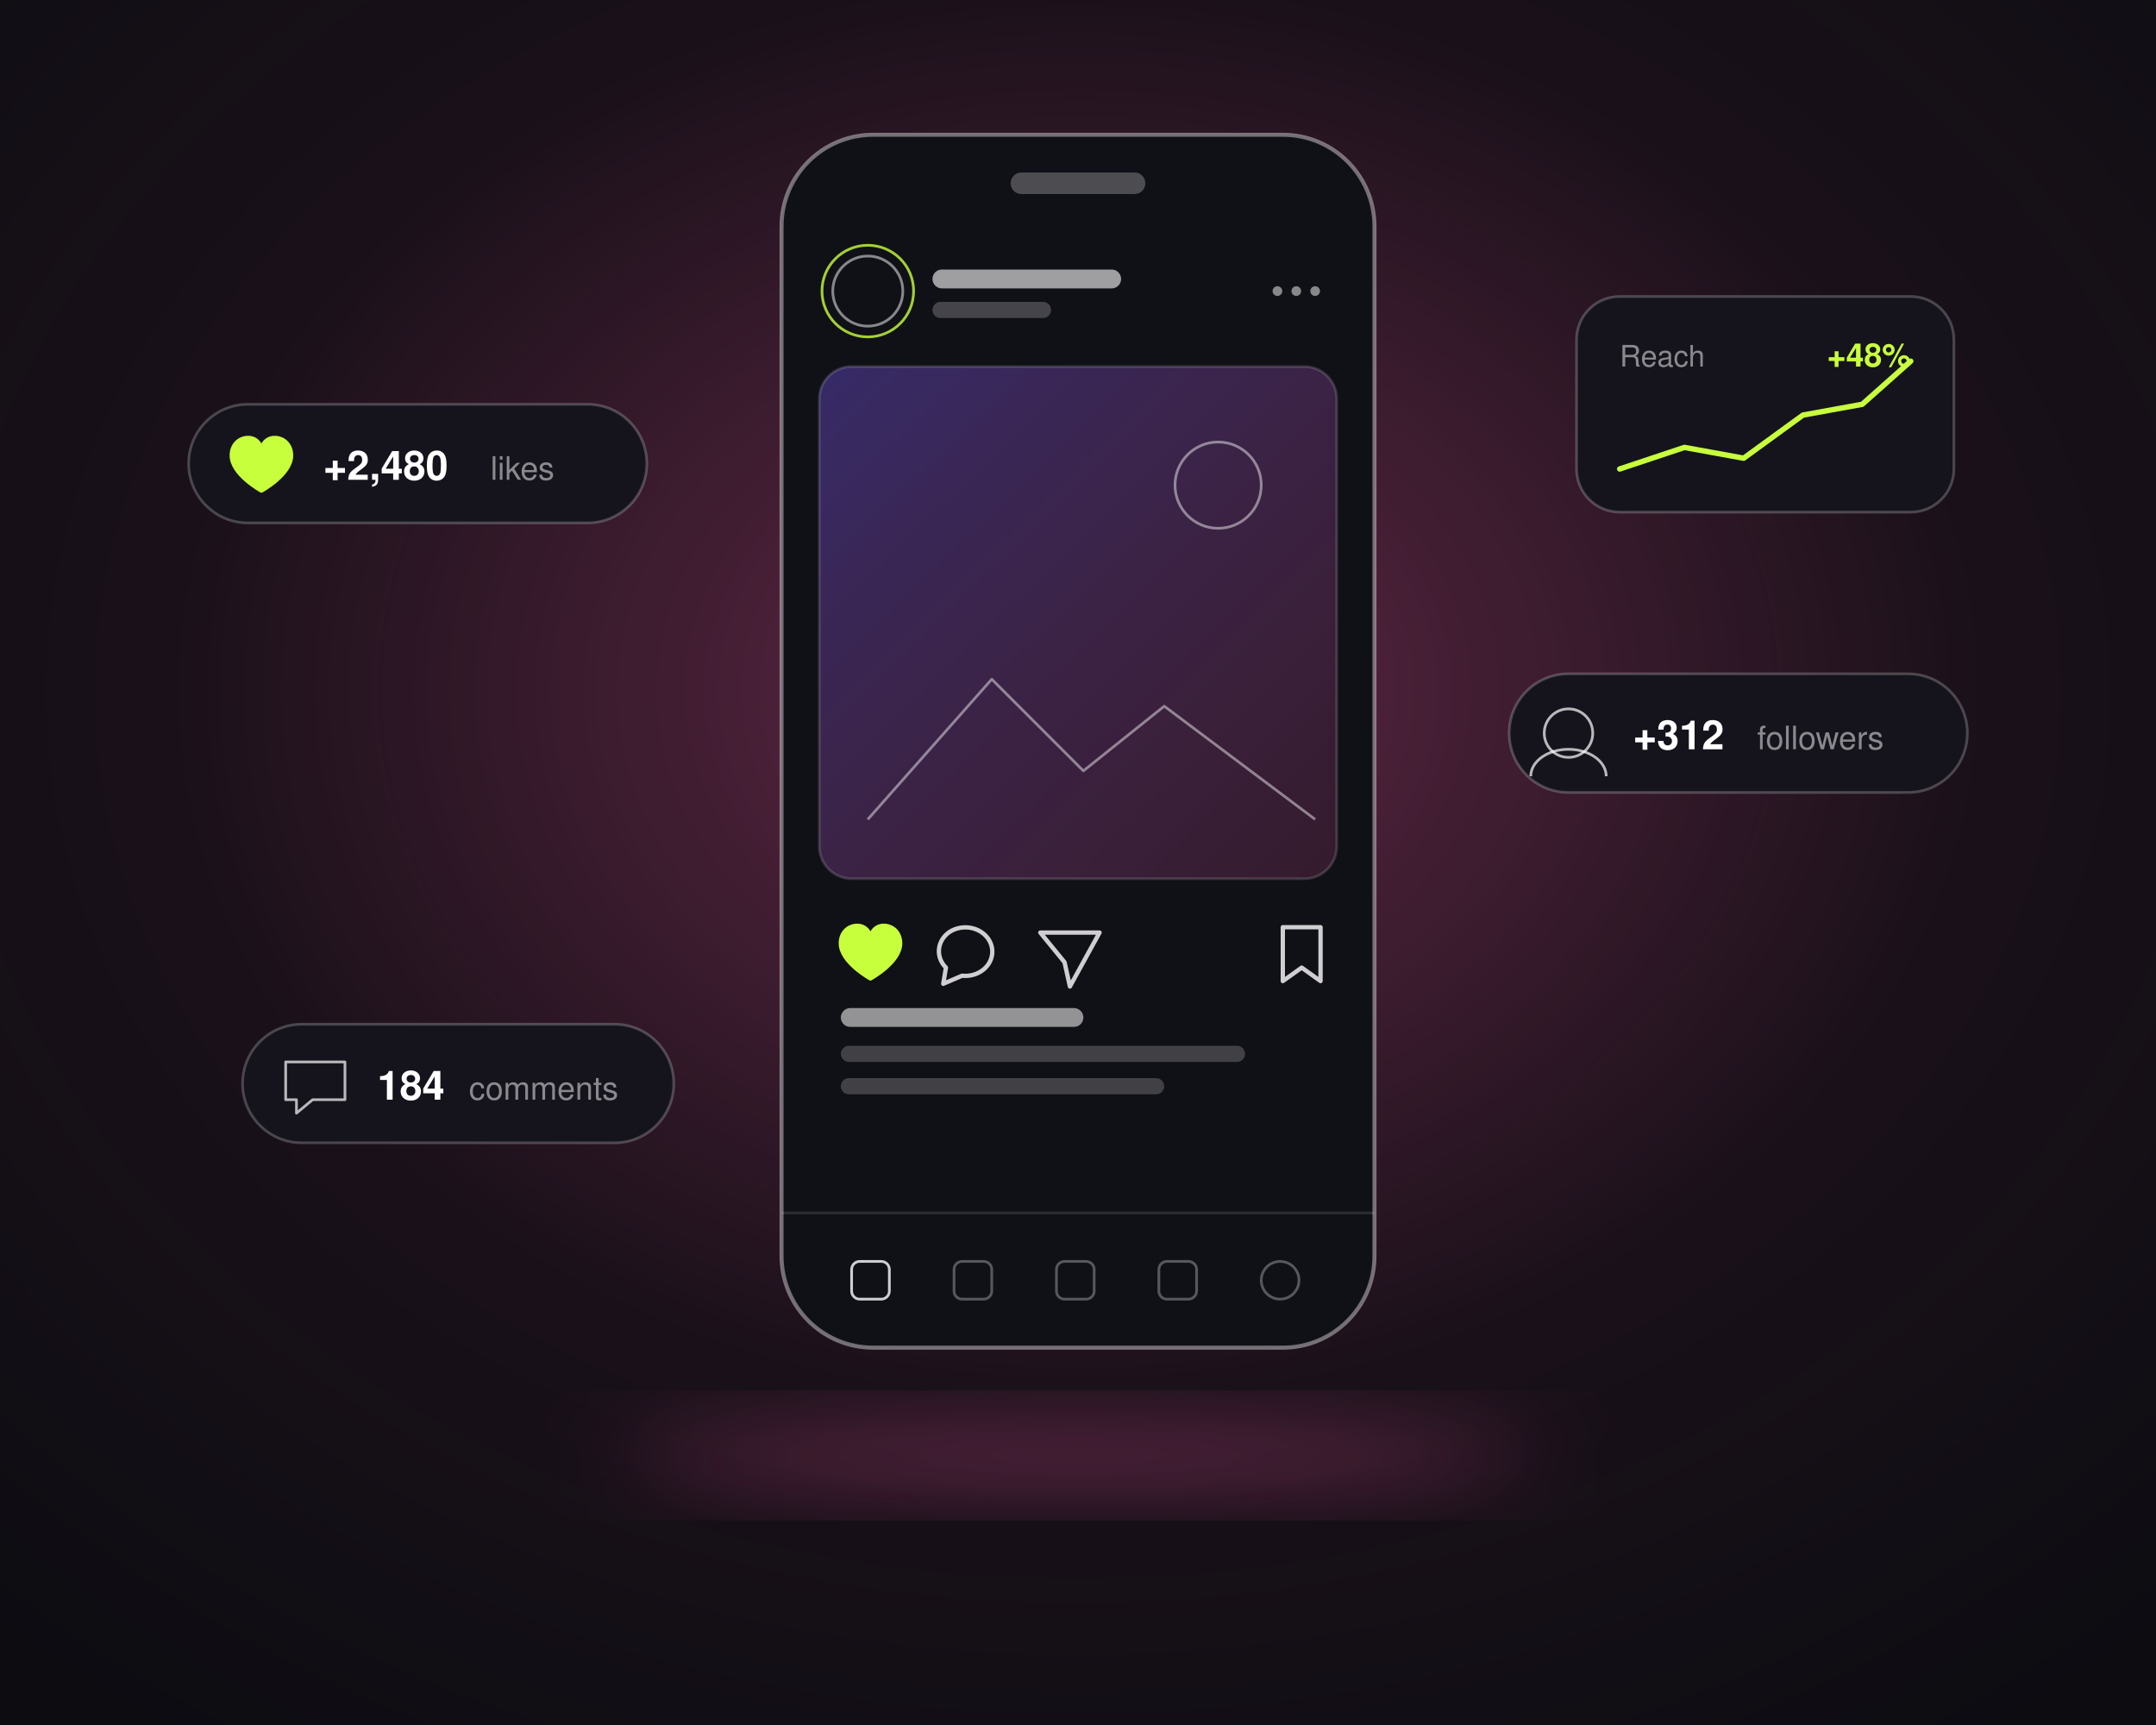
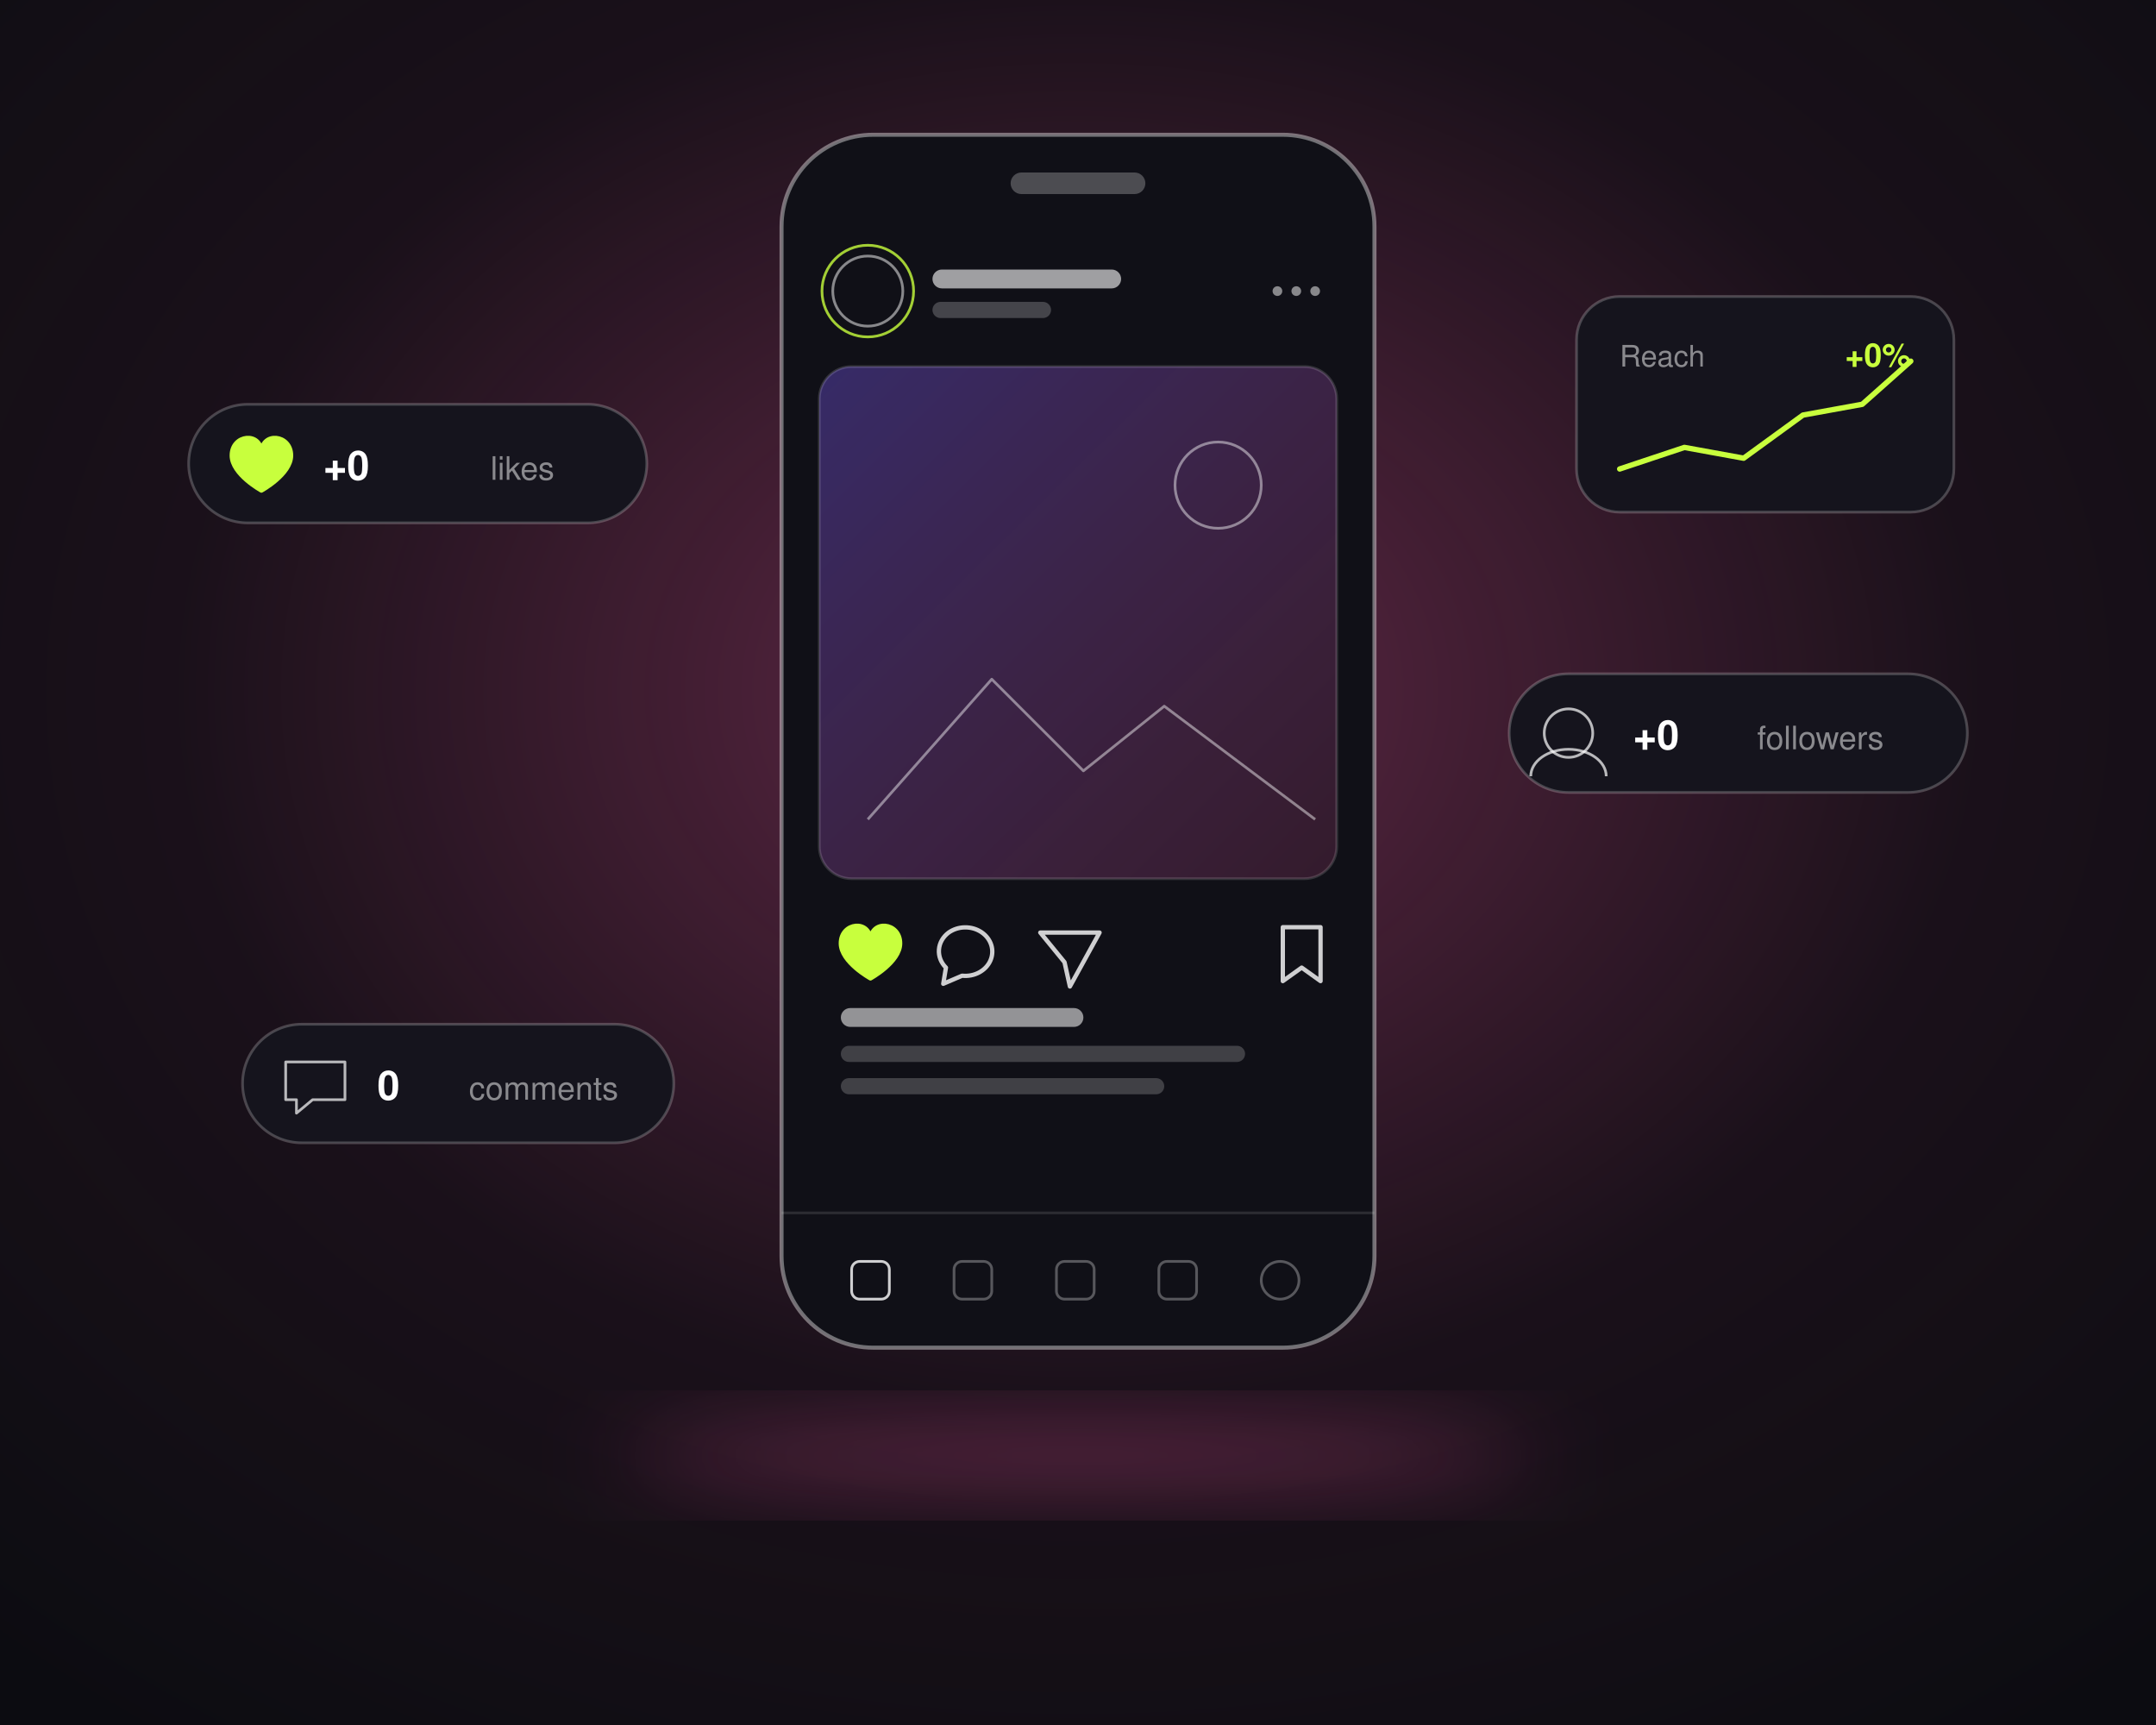
<svg xmlns="http://www.w3.org/2000/svg" viewBox="0 0 800 640">
  <defs>
    <radialGradient id="glow" cx="0.5" cy="0.4" r=".75">
      <stop offset="0" stop-color="#ff5ca8" stop-opacity=".35" />
      <stop offset=".55" stop-color="#ff5ca8" stop-opacity=".06" />
      <stop offset="1" stop-color="#ff5ca8" stop-opacity="0" />
    </radialGradient>
    <linearGradient id="img" x1="0" y1="0" x2="1" y2="1">
      <stop offset="0" stop-color="#7b5cff" stop-opacity=".35" />
      <stop offset="1" stop-color="#ff5ca8" stop-opacity=".15" />
    </linearGradient>
    <filter id="blur" x="-50%" y="-50%" width="200%" height="200%">
      <feGaussianBlur stdDeviation="18" />
    </filter>
  </defs>
  <rect width="800" height="640" fill="#0c0c11" />
  <rect width="800" height="640" fill="url(#glow)" />
  <ellipse cx="400" cy="540" rx="170" ry="12" fill="#ff5ca8" opacity=".35" filter="url(#blur)" />
  <rect x="290" y="50" width="220" height="450" rx="34" fill="#101017" stroke="#fff" stroke-opacity=".4" stroke-width="1.5" />
  <rect x="375" y="64" width="50" height="8" rx="4" fill="#fff" fill-opacity=".25" />
  <circle cx="322" cy="108" r="13" stroke="#fff" fill="none" stroke-opacity=".5" />
  <circle cx="322" cy="108" r="17" fill="none" stroke="#c8ff3d" stroke-opacity=".8" stroke-dasharray="107" stroke-dashoffset="0">
    <animate attributeName="stroke-dashoffset" dur="4s" repeatCount="indefinite" values="107;0;0" keyTimes="0;.5;1" />
  </circle>
  <rect x="346" y="100" width="70" height="7" rx="3.5" fill="#fff" fill-opacity="0.6" />
  <rect x="346" y="112" width="44" height="6" rx="3.0" fill="#fff" fill-opacity="0.22" />
  <circle cx="474" cy="108" r="1.8" fill="#fff" fill-opacity=".5" />
  <circle cx="481" cy="108" r="1.8" fill="#fff" fill-opacity=".5" />
  <circle cx="488" cy="108" r="1.8" fill="#fff" fill-opacity=".5" />
  <rect x="304" y="136" width="192" height="190" rx="12" fill="url(#img)" stroke="#fff" stroke-opacity=".15" />
  <path d="M322 304 l46 -52 34 34 30 -24 56 42" stroke="#fff" fill="none" stroke-opacity=".45" stroke-linejoin="round" />
  <circle cx="452" cy="180" r="16" stroke="#fff" fill="none" stroke-opacity=".45" />
  <g transform="translate(323 353)">
    <g>
      <animateTransform attributeName="transform" type="scale" dur="3s" repeatCount="indefinite" keyTimes="0;.08;.16;.24;1" values="1;1.35;.9;1;1" />
      <path transform="translate(-11 -9)" d="M0 6C0-2 11-3 11 5 11-3 22-2 22 6 22 13 11 19 11 19S0 13 0 6z" fill="#c8ff3d" stroke="#c8ff3d" stroke-width="1.6" stroke-linejoin="round" />
    </g>
  </g>
  <g opacity="0">
    <animate attributeName="opacity" dur="3s" begin="0s" repeatCount="indefinite" keyTimes="0;.1;.7;1" values="0;.9;0;0" />
    <animateTransform attributeName="transform" type="translate" dur="3s" begin="0s" repeatCount="indefinite" keyTimes="0;.7;1" values="317 343;307 263;307 263" />
    <path transform="scale(.55)" d="M0 6C0-2 11-3 11 5 11-3 22-2 22 6 22 13 11 19 11 19S0 13 0 6z" fill="#c8ff3d" />
  </g>
  <g opacity="0">
    <animate attributeName="opacity" dur="3s" begin="0.5s" repeatCount="indefinite" keyTimes="0;.1;.7;1" values="0;.9;0;0" />
    <animateTransform attributeName="transform" type="translate" dur="3s" begin="0.5s" repeatCount="indefinite" keyTimes="0;.7;1" values="317 343;325 263;325 263" />
    <path transform="scale(.55)" d="M0 6C0-2 11-3 11 5 11-3 22-2 22 6 22 13 11 19 11 19S0 13 0 6z" fill="#c8ff3d" />
  </g>
  <g opacity="0">
    <animate attributeName="opacity" dur="3s" begin="1.1s" repeatCount="indefinite" keyTimes="0;.1;.7;1" values="0;.9;0;0" />
    <animateTransform attributeName="transform" type="translate" dur="3s" begin="1.1s" repeatCount="indefinite" keyTimes="0;.7;1" values="317 343;315 263;315 263" />
    <path transform="scale(.55)" d="M0 6C0-2 11-3 11 5 11-3 22-2 22 6 22 13 11 19 11 19S0 13 0 6z" fill="#c8ff3d" />
  </g>
  <path d="M352 346a10 9 0 1 1 5 16l-7 3 1-6a10 9 0 0 1 1-13z" stroke="#fff" fill="none" stroke-opacity=".8" stroke-width="1.6" stroke-linejoin="round" />
  <path d="M386 346l22 0-11 20-2-9z" stroke="#fff" fill="none" stroke-opacity=".8" stroke-width="1.6" stroke-linejoin="round" />
  <path d="M476 344h14v20l-7-5-7 5z" stroke="#fff" fill="none" stroke-opacity=".8" stroke-width="1.6" stroke-linejoin="round" />
  <rect x="312" y="374" width="90" height="7" rx="3.5" fill="#fff" fill-opacity="0.55" />
  <rect x="312" y="388" width="150" height="6" rx="3.0" fill="#fff" fill-opacity="0.2" />
  <rect x="312" y="400" width="120" height="6" rx="3.0" fill="#fff" fill-opacity="0.2" />
  <line x1="290" y1="450" x2="510" y2="450" stroke="#fff" fill="none" stroke-opacity=".12" />
  <rect x="316" y="468" width="14" height="14" rx="3" stroke="#fff" fill="none" stroke-opacity="0.8" />
  <rect x="354" y="468" width="14" height="14" rx="3" stroke="#fff" fill="none" stroke-opacity="0.3" />
  <rect x="392" y="468" width="14" height="14" rx="3" stroke="#fff" fill="none" stroke-opacity="0.3" />
  <rect x="430" y="468" width="14" height="14" rx="3" stroke="#fff" fill="none" stroke-opacity="0.3" />
  <rect x="468" y="468" width="14" height="14" rx="7" stroke="#fff" fill="none" stroke-opacity="0.3" />
  <g transform="translate(70 150)">
    <animateTransform attributeName="transform" type="translate" additive="sum" dur="5s" begin="0s" repeatCount="indefinite" values="0 0;0 -8;0 0" calcMode="spline" keyTimes="0;.5;1" keySplines=".45 0 .55 1;.45 0 .55 1" />
    <rect width="170" height="44" rx="22" fill="#15141d" stroke="#fff" stroke-opacity=".22" />
    <path transform="translate(16 13) scale(1)" d="M0 6C0-2 11-3 11 5 11-3 22-2 22 6 22 13 11 19 11 19S0 13 0 6z" fill="#c8ff3d" stroke="#c8ff3d" stroke-opacity="1" stroke-width="1.60" stroke-linejoin="round" />
-     <text x="50" y="28" font-family="Helvetica, Arial, sans-serif" font-size="15" font-weight="700" fill="#fff">+2,480</text>
+     <text x="50" y="28" font-family="Helvetica, Arial, sans-serif" font-size="15" font-weight="700" fill="#fff" opacity="1">+0<animate attributeName="opacity" dur="7s" begin="0s" repeatCount="indefinite" calcMode="discrete" keyTimes="0;0.011" values="1;0" />
+     </text>
+     <text x="50" y="28" font-family="Helvetica, Arial, sans-serif" font-size="15" font-weight="700" fill="#fff" opacity="0">+275<animate attributeName="opacity" dur="7s" begin="0s" repeatCount="indefinite" calcMode="discrete" keyTimes="0;0.011;0.023" values="0;1;0" />
+     </text>
+     <text x="50" y="28" font-family="Helvetica, Arial, sans-serif" font-size="15" font-weight="700" fill="#fff" opacity="0">+529<animate attributeName="opacity" dur="7s" begin="0s" repeatCount="indefinite" calcMode="discrete" keyTimes="0;0.023;0.035" values="0;1;0" />
+     </text>
+     <text x="50" y="28" font-family="Helvetica, Arial, sans-serif" font-size="15" font-weight="700" fill="#fff" opacity="0">+763<animate attributeName="opacity" dur="7s" begin="0s" repeatCount="indefinite" calcMode="discrete" keyTimes="0;0.035;0.046" values="0;1;0" />
+     </text>
+     <text x="50" y="28" font-family="Helvetica, Arial, sans-serif" font-size="15" font-weight="700" fill="#fff" opacity="0">+978<animate attributeName="opacity" dur="7s" begin="0s" repeatCount="indefinite" calcMode="discrete" keyTimes="0;0.046;0.058" values="0;1;0" />
+     </text>
+     <text x="50" y="28" font-family="Helvetica, Arial, sans-serif" font-size="15" font-weight="700" fill="#fff" opacity="0">+1,173<animate attributeName="opacity" dur="7s" begin="0s" repeatCount="indefinite" calcMode="discrete" keyTimes="0;0.058;0.069" values="0;1;0" />
+     </text>
+     <text x="50" y="28" font-family="Helvetica, Arial, sans-serif" font-size="15" font-weight="700" fill="#fff" opacity="0">+1,351<animate attributeName="opacity" dur="7s" begin="0s" repeatCount="indefinite" calcMode="discrete" keyTimes="0;0.069;0.081" values="0;1;0" />
+     </text>
+     <text x="50" y="28" font-family="Helvetica, Arial, sans-serif" font-size="15" font-weight="700" fill="#fff" opacity="0">+1,512<animate attributeName="opacity" dur="7s" begin="0s" repeatCount="indefinite" calcMode="discrete" keyTimes="0;0.081;0.092" values="0;1;0" />
+     </text>
+     <text x="50" y="28" font-family="Helvetica, Arial, sans-serif" font-size="15" font-weight="700" fill="#fff" opacity="0">+1,657<animate attributeName="opacity" dur="7s" begin="0s" repeatCount="indefinite" calcMode="discrete" keyTimes="0;0.092;0.104" values="0;1;0" />
+     </text>
+     <text x="50" y="28" font-family="Helvetica, Arial, sans-serif" font-size="15" font-weight="700" fill="#fff" opacity="0">+1,787<animate attributeName="opacity" dur="7s" begin="0s" repeatCount="indefinite" calcMode="discrete" keyTimes="0;0.104;0.115" values="0;1;0" />
+     </text>
+     <text x="50" y="28" font-family="Helvetica, Arial, sans-serif" font-size="15" font-weight="700" fill="#fff" opacity="0">+1,902<animate attributeName="opacity" dur="7s" begin="0s" repeatCount="indefinite" calcMode="discrete" keyTimes="0;0.115;0.127" values="0;1;0" />
+     </text>
+     <text x="50" y="28" font-family="Helvetica, Arial, sans-serif" font-size="15" font-weight="700" fill="#fff" opacity="0">+2,004<animate attributeName="opacity" dur="7s" begin="0s" repeatCount="indefinite" calcMode="discrete" keyTimes="0;0.127;0.139" values="0;1;0" />
+     </text>
+     <text x="50" y="28" font-family="Helvetica, Arial, sans-serif" font-size="15" font-weight="700" fill="#fff" opacity="0">+2,093<animate attributeName="opacity" dur="7s" begin="0s" repeatCount="indefinite" calcMode="discrete" keyTimes="0;0.139;0.15" values="0;1;0" />
+     </text>
+     <text x="50" y="28" font-family="Helvetica, Arial, sans-serif" font-size="15" font-weight="700" fill="#fff" opacity="0">+2,170<animate attributeName="opacity" dur="7s" begin="0s" repeatCount="indefinite" calcMode="discrete" keyTimes="0;0.15;0.162" values="0;1;0" />
+     </text>
+     <text x="50" y="28" font-family="Helvetica, Arial, sans-serif" font-size="15" font-weight="700" fill="#fff" opacity="0">+2,236<animate attributeName="opacity" dur="7s" begin="0s" repeatCount="indefinite" calcMode="discrete" keyTimes="0;0.162;0.173" values="0;1;0" />
+     </text>
+     <text x="50" y="28" font-family="Helvetica, Arial, sans-serif" font-size="15" font-weight="700" fill="#fff" opacity="0">+2,292<animate attributeName="opacity" dur="7s" begin="0s" repeatCount="indefinite" calcMode="discrete" keyTimes="0;0.173;0.185" values="0;1;0" />
+     </text>
+     <text x="50" y="28" font-family="Helvetica, Arial, sans-serif" font-size="15" font-weight="700" fill="#fff" opacity="0">+2,339<animate attributeName="opacity" dur="7s" begin="0s" repeatCount="indefinite" calcMode="discrete" keyTimes="0;0.185;0.196" values="0;1;0" />
+     </text>
+     <text x="50" y="28" font-family="Helvetica, Arial, sans-serif" font-size="15" font-weight="700" fill="#fff" opacity="0">+2,377<animate attributeName="opacity" dur="7s" begin="0s" repeatCount="indefinite" calcMode="discrete" keyTimes="0;0.196;0.208" values="0;1;0" />
+     </text>
+     <text x="50" y="28" font-family="Helvetica, Arial, sans-serif" font-size="15" font-weight="700" fill="#fff" opacity="0">+2,408<animate attributeName="opacity" dur="7s" begin="0s" repeatCount="indefinite" calcMode="discrete" keyTimes="0;0.208;0.219" values="0;1;0" />
+     </text>
+     <text x="50" y="28" font-family="Helvetica, Arial, sans-serif" font-size="15" font-weight="700" fill="#fff" opacity="0">+2,432<animate attributeName="opacity" dur="7s" begin="0s" repeatCount="indefinite" calcMode="discrete" keyTimes="0;0.219;0.231" values="0;1;0" />
+     </text>
+     <text x="50" y="28" font-family="Helvetica, Arial, sans-serif" font-size="15" font-weight="700" fill="#fff" opacity="0">+2,450<animate attributeName="opacity" dur="7s" begin="0s" repeatCount="indefinite" calcMode="discrete" keyTimes="0;0.231;0.242" values="0;1;0" />
+     </text>
+     <text x="50" y="28" font-family="Helvetica, Arial, sans-serif" font-size="15" font-weight="700" fill="#fff" opacity="0">+2,462<animate attributeName="opacity" dur="7s" begin="0s" repeatCount="indefinite" calcMode="discrete" keyTimes="0;0.242;0.254" values="0;1;0" />
+     </text>
+     <text x="50" y="28" font-family="Helvetica, Arial, sans-serif" font-size="15" font-weight="700" fill="#fff" opacity="0">+2,471<animate attributeName="opacity" dur="7s" begin="0s" repeatCount="indefinite" calcMode="discrete" keyTimes="0;0.254;0.265" values="0;1;0" />
+     </text>
+     <text x="50" y="28" font-family="Helvetica, Arial, sans-serif" font-size="15" font-weight="700" fill="#fff" opacity="0">+2,476<animate attributeName="opacity" dur="7s" begin="0s" repeatCount="indefinite" calcMode="discrete" keyTimes="0;0.265;0.277" values="0;1;0" />
+     </text>
+     <text x="50" y="28" font-family="Helvetica, Arial, sans-serif" font-size="15" font-weight="700" fill="#fff" opacity="0">+2,479<animate attributeName="opacity" dur="7s" begin="0s" repeatCount="indefinite" calcMode="discrete" keyTimes="0;0.277;0.288" values="0;1;0" />
+     </text>
+     <text x="50" y="28" font-family="Helvetica, Arial, sans-serif" font-size="15" font-weight="700" fill="#fff" opacity="0">+2,480<animate attributeName="opacity" dur="7s" begin="0s" repeatCount="indefinite" calcMode="discrete" keyTimes="0;0.288;0.3" values="0;1;0" />
+     </text>
+     <text x="50" y="28" font-family="Helvetica, Arial, sans-serif" font-size="15" font-weight="700" fill="#fff" opacity="0">+2,480<animate attributeName="opacity" dur="7s" begin="0s" repeatCount="indefinite" calcMode="discrete" keyTimes="0;0.3" values="0;1" />
+     </text>
    <text x="112" y="28" font-family="Helvetica, Arial, sans-serif" font-size="12" fill="#fff" fill-opacity=".5">likes</text>
  </g>
  <g transform="translate(560 250)">
    <animateTransform attributeName="transform" type="translate" additive="sum" dur="6s" begin="1.2s" repeatCount="indefinite" values="0 0;0 -8;0 0" calcMode="spline" keyTimes="0;.5;1" keySplines=".45 0 .55 1;.45 0 .55 1" />
    <rect width="170" height="44" rx="22" fill="#15141d" stroke="#fff" stroke-opacity=".22" />
    <circle cx="22" cy="22" r="9" stroke="#fff" fill="none" stroke-opacity=".7" />
    <path d="M8 38a14 10 0 0 1 28 0" stroke="#fff" fill="none" stroke-opacity=".7" />
-     <text x="46" y="28" font-family="Helvetica, Arial, sans-serif" font-size="15" font-weight="700" fill="#fff">+312</text>
+     <text x="46" y="28" font-family="Helvetica, Arial, sans-serif" font-size="15" font-weight="700" fill="#fff" opacity="1">+0<animate attributeName="opacity" dur="7s" begin="0.4s" repeatCount="indefinite" calcMode="discrete" keyTimes="0;0.011" values="1;0" />
+     </text>
+     <text x="46" y="28" font-family="Helvetica, Arial, sans-serif" font-size="15" font-weight="700" fill="#fff" opacity="0">+35<animate attributeName="opacity" dur="7s" begin="0.4s" repeatCount="indefinite" calcMode="discrete" keyTimes="0;0.011;0.023" values="0;1;0" />
+     </text>
+     <text x="46" y="28" font-family="Helvetica, Arial, sans-serif" font-size="15" font-weight="700" fill="#fff" opacity="0">+67<animate attributeName="opacity" dur="7s" begin="0.4s" repeatCount="indefinite" calcMode="discrete" keyTimes="0;0.023;0.035" values="0;1;0" />
+     </text>
+     <text x="46" y="28" font-family="Helvetica, Arial, sans-serif" font-size="15" font-weight="700" fill="#fff" opacity="0">+96<animate attributeName="opacity" dur="7s" begin="0.4s" repeatCount="indefinite" calcMode="discrete" keyTimes="0;0.035;0.046" values="0;1;0" />
+     </text>
+     <text x="46" y="28" font-family="Helvetica, Arial, sans-serif" font-size="15" font-weight="700" fill="#fff" opacity="0">+123<animate attributeName="opacity" dur="7s" begin="0.4s" repeatCount="indefinite" calcMode="discrete" keyTimes="0;0.046;0.058" values="0;1;0" />
+     </text>
+     <text x="46" y="28" font-family="Helvetica, Arial, sans-serif" font-size="15" font-weight="700" fill="#fff" opacity="0">+148<animate attributeName="opacity" dur="7s" begin="0.4s" repeatCount="indefinite" calcMode="discrete" keyTimes="0;0.058;0.069" values="0;1;0" />
+     </text>
+     <text x="46" y="28" font-family="Helvetica, Arial, sans-serif" font-size="15" font-weight="700" fill="#fff" opacity="0">+170<animate attributeName="opacity" dur="7s" begin="0.4s" repeatCount="indefinite" calcMode="discrete" keyTimes="0;0.069;0.081" values="0;1;0" />
+     </text>
+     <text x="46" y="28" font-family="Helvetica, Arial, sans-serif" font-size="15" font-weight="700" fill="#fff" opacity="0">+190<animate attributeName="opacity" dur="7s" begin="0.4s" repeatCount="indefinite" calcMode="discrete" keyTimes="0;0.081;0.092" values="0;1;0" />
+     </text>
+     <text x="46" y="28" font-family="Helvetica, Arial, sans-serif" font-size="15" font-weight="700" fill="#fff" opacity="0">+208<animate attributeName="opacity" dur="7s" begin="0.4s" repeatCount="indefinite" calcMode="discrete" keyTimes="0;0.092;0.104" values="0;1;0" />
+     </text>
+     <text x="46" y="28" font-family="Helvetica, Arial, sans-serif" font-size="15" font-weight="700" fill="#fff" opacity="0">+225<animate attributeName="opacity" dur="7s" begin="0.4s" repeatCount="indefinite" calcMode="discrete" keyTimes="0;0.104;0.115" values="0;1;0" />
+     </text>
+     <text x="46" y="28" font-family="Helvetica, Arial, sans-serif" font-size="15" font-weight="700" fill="#fff" opacity="0">+239<animate attributeName="opacity" dur="7s" begin="0.4s" repeatCount="indefinite" calcMode="discrete" keyTimes="0;0.115;0.127" values="0;1;0" />
+     </text>
+     <text x="46" y="28" font-family="Helvetica, Arial, sans-serif" font-size="15" font-weight="700" fill="#fff" opacity="0">+252<animate attributeName="opacity" dur="7s" begin="0.4s" repeatCount="indefinite" calcMode="discrete" keyTimes="0;0.127;0.139" values="0;1;0" />
+     </text>
+     <text x="46" y="28" font-family="Helvetica, Arial, sans-serif" font-size="15" font-weight="700" fill="#fff" opacity="0">+263<animate attributeName="opacity" dur="7s" begin="0.4s" repeatCount="indefinite" calcMode="discrete" keyTimes="0;0.139;0.15" values="0;1;0" />
+     </text>
+     <text x="46" y="28" font-family="Helvetica, Arial, sans-serif" font-size="15" font-weight="700" fill="#fff" opacity="0">+273<animate attributeName="opacity" dur="7s" begin="0.4s" repeatCount="indefinite" calcMode="discrete" keyTimes="0;0.15;0.162" values="0;1;0" />
+     </text>
+     <text x="46" y="28" font-family="Helvetica, Arial, sans-serif" font-size="15" font-weight="700" fill="#fff" opacity="0">+281<animate attributeName="opacity" dur="7s" begin="0.4s" repeatCount="indefinite" calcMode="discrete" keyTimes="0;0.162;0.173" values="0;1;0" />
+     </text>
+     <text x="46" y="28" font-family="Helvetica, Arial, sans-serif" font-size="15" font-weight="700" fill="#fff" opacity="0">+288<animate attributeName="opacity" dur="7s" begin="0.4s" repeatCount="indefinite" calcMode="discrete" keyTimes="0;0.173;0.185" values="0;1;0" />
+     </text>
+     <text x="46" y="28" font-family="Helvetica, Arial, sans-serif" font-size="15" font-weight="700" fill="#fff" opacity="0">+294<animate attributeName="opacity" dur="7s" begin="0.4s" repeatCount="indefinite" calcMode="discrete" keyTimes="0;0.185;0.196" values="0;1;0" />
+     </text>
+     <text x="46" y="28" font-family="Helvetica, Arial, sans-serif" font-size="15" font-weight="700" fill="#fff" opacity="0">+299<animate attributeName="opacity" dur="7s" begin="0.4s" repeatCount="indefinite" calcMode="discrete" keyTimes="0;0.196;0.208" values="0;1;0" />
+     </text>
+     <text x="46" y="28" font-family="Helvetica, Arial, sans-serif" font-size="15" font-weight="700" fill="#fff" opacity="0">+303<animate attributeName="opacity" dur="7s" begin="0.4s" repeatCount="indefinite" calcMode="discrete" keyTimes="0;0.208;0.219" values="0;1;0" />
+     </text>
+     <text x="46" y="28" font-family="Helvetica, Arial, sans-serif" font-size="15" font-weight="700" fill="#fff" opacity="0">+306<animate attributeName="opacity" dur="7s" begin="0.4s" repeatCount="indefinite" calcMode="discrete" keyTimes="0;0.219;0.231" values="0;1;0" />
+     </text>
+     <text x="46" y="28" font-family="Helvetica, Arial, sans-serif" font-size="15" font-weight="700" fill="#fff" opacity="0">+308<animate attributeName="opacity" dur="7s" begin="0.4s" repeatCount="indefinite" calcMode="discrete" keyTimes="0;0.231;0.242" values="0;1;0" />
+     </text>
+     <text x="46" y="28" font-family="Helvetica, Arial, sans-serif" font-size="15" font-weight="700" fill="#fff" opacity="0">+310<animate attributeName="opacity" dur="7s" begin="0.4s" repeatCount="indefinite" calcMode="discrete" keyTimes="0;0.242;0.254" values="0;1;0" />
+     </text>
+     <text x="46" y="28" font-family="Helvetica, Arial, sans-serif" font-size="15" font-weight="700" fill="#fff" opacity="0">+311<animate attributeName="opacity" dur="7s" begin="0.4s" repeatCount="indefinite" calcMode="discrete" keyTimes="0;0.254;0.265" values="0;1;0" />
+     </text>
+     <text x="46" y="28" font-family="Helvetica, Arial, sans-serif" font-size="15" font-weight="700" fill="#fff" opacity="0">+312<animate attributeName="opacity" dur="7s" begin="0.4s" repeatCount="indefinite" calcMode="discrete" keyTimes="0;0.265;0.277" values="0;1;0" />
+     </text>
+     <text x="46" y="28" font-family="Helvetica, Arial, sans-serif" font-size="15" font-weight="700" fill="#fff" opacity="0">+312<animate attributeName="opacity" dur="7s" begin="0.4s" repeatCount="indefinite" calcMode="discrete" keyTimes="0;0.277;0.288" values="0;1;0" />
+     </text>
+     <text x="46" y="28" font-family="Helvetica, Arial, sans-serif" font-size="15" font-weight="700" fill="#fff" opacity="0">+312<animate attributeName="opacity" dur="7s" begin="0.4s" repeatCount="indefinite" calcMode="discrete" keyTimes="0;0.288;0.3" values="0;1;0" />
+     </text>
+     <text x="46" y="28" font-family="Helvetica, Arial, sans-serif" font-size="15" font-weight="700" fill="#fff" opacity="0">+312<animate attributeName="opacity" dur="7s" begin="0.4s" repeatCount="indefinite" calcMode="discrete" keyTimes="0;0.3" values="0;1" />
+     </text>
    <text x="92" y="28" font-family="Helvetica, Arial, sans-serif" font-size="12" fill="#fff" fill-opacity=".5">followers</text>
  </g>
  <g transform="translate(90 380)">
    <animateTransform attributeName="transform" type="translate" additive="sum" dur="5.5s" begin="2.4s" repeatCount="indefinite" values="0 0;0 -8;0 0" calcMode="spline" keyTimes="0;.5;1" keySplines=".45 0 .55 1;.45 0 .55 1" />
    <rect width="160" height="44" rx="22" fill="#15141d" stroke="#fff" stroke-opacity=".22" />
    <path d="M16 14h22v14h-12l-6 5v-5h-4z" stroke="#fff" fill="none" stroke-opacity=".7" stroke-linejoin="round" />
-     <text x="50" y="28" font-family="Helvetica, Arial, sans-serif" font-size="15" font-weight="700" fill="#fff">184</text>
+     <text x="50" y="28" font-family="Helvetica, Arial, sans-serif" font-size="15" font-weight="700" fill="#fff" opacity="1">0<animate attributeName="opacity" dur="7s" begin="0.8s" repeatCount="indefinite" calcMode="discrete" keyTimes="0;0.011" values="1;0" />
+     </text>
+     <text x="50" y="28" font-family="Helvetica, Arial, sans-serif" font-size="15" font-weight="700" fill="#fff" opacity="0">20<animate attributeName="opacity" dur="7s" begin="0.8s" repeatCount="indefinite" calcMode="discrete" keyTimes="0;0.011;0.023" values="0;1;0" />
+     </text>
+     <text x="50" y="28" font-family="Helvetica, Arial, sans-serif" font-size="15" font-weight="700" fill="#fff" opacity="0">39<animate attributeName="opacity" dur="7s" begin="0.8s" repeatCount="indefinite" calcMode="discrete" keyTimes="0;0.023;0.035" values="0;1;0" />
+     </text>
+     <text x="50" y="28" font-family="Helvetica, Arial, sans-serif" font-size="15" font-weight="700" fill="#fff" opacity="0">57<animate attributeName="opacity" dur="7s" begin="0.8s" repeatCount="indefinite" calcMode="discrete" keyTimes="0;0.035;0.046" values="0;1;0" />
+     </text>
+     <text x="50" y="28" font-family="Helvetica, Arial, sans-serif" font-size="15" font-weight="700" fill="#fff" opacity="0">73<animate attributeName="opacity" dur="7s" begin="0.8s" repeatCount="indefinite" calcMode="discrete" keyTimes="0;0.046;0.058" values="0;1;0" />
+     </text>
+     <text x="50" y="28" font-family="Helvetica, Arial, sans-serif" font-size="15" font-weight="700" fill="#fff" opacity="0">87<animate attributeName="opacity" dur="7s" begin="0.8s" repeatCount="indefinite" calcMode="discrete" keyTimes="0;0.058;0.069" values="0;1;0" />
+     </text>
+     <text x="50" y="28" font-family="Helvetica, Arial, sans-serif" font-size="15" font-weight="700" fill="#fff" opacity="0">100<animate attributeName="opacity" dur="7s" begin="0.8s" repeatCount="indefinite" calcMode="discrete" keyTimes="0;0.069;0.081" values="0;1;0" />
+     </text>
+     <text x="50" y="28" font-family="Helvetica, Arial, sans-serif" font-size="15" font-weight="700" fill="#fff" opacity="0">112<animate attributeName="opacity" dur="7s" begin="0.8s" repeatCount="indefinite" calcMode="discrete" keyTimes="0;0.081;0.092" values="0;1;0" />
+     </text>
+     <text x="50" y="28" font-family="Helvetica, Arial, sans-serif" font-size="15" font-weight="700" fill="#fff" opacity="0">123<animate attributeName="opacity" dur="7s" begin="0.8s" repeatCount="indefinite" calcMode="discrete" keyTimes="0;0.092;0.104" values="0;1;0" />
+     </text>
+     <text x="50" y="28" font-family="Helvetica, Arial, sans-serif" font-size="15" font-weight="700" fill="#fff" opacity="0">133<animate attributeName="opacity" dur="7s" begin="0.8s" repeatCount="indefinite" calcMode="discrete" keyTimes="0;0.104;0.115" values="0;1;0" />
+     </text>
+     <text x="50" y="28" font-family="Helvetica, Arial, sans-serif" font-size="15" font-weight="700" fill="#fff" opacity="0">141<animate attributeName="opacity" dur="7s" begin="0.8s" repeatCount="indefinite" calcMode="discrete" keyTimes="0;0.115;0.127" values="0;1;0" />
+     </text>
+     <text x="50" y="28" font-family="Helvetica, Arial, sans-serif" font-size="15" font-weight="700" fill="#fff" opacity="0">149<animate attributeName="opacity" dur="7s" begin="0.8s" repeatCount="indefinite" calcMode="discrete" keyTimes="0;0.127;0.139" values="0;1;0" />
+     </text>
+     <text x="50" y="28" font-family="Helvetica, Arial, sans-serif" font-size="15" font-weight="700" fill="#fff" opacity="0">155<animate attributeName="opacity" dur="7s" begin="0.8s" repeatCount="indefinite" calcMode="discrete" keyTimes="0;0.139;0.15" values="0;1;0" />
+     </text>
+     <text x="50" y="28" font-family="Helvetica, Arial, sans-serif" font-size="15" font-weight="700" fill="#fff" opacity="0">161<animate attributeName="opacity" dur="7s" begin="0.8s" repeatCount="indefinite" calcMode="discrete" keyTimes="0;0.15;0.162" values="0;1;0" />
+     </text>
+     <text x="50" y="28" font-family="Helvetica, Arial, sans-serif" font-size="15" font-weight="700" fill="#fff" opacity="0">166<animate attributeName="opacity" dur="7s" begin="0.8s" repeatCount="indefinite" calcMode="discrete" keyTimes="0;0.162;0.173" values="0;1;0" />
+     </text>
+     <text x="50" y="28" font-family="Helvetica, Arial, sans-serif" font-size="15" font-weight="700" fill="#fff" opacity="0">170<animate attributeName="opacity" dur="7s" begin="0.8s" repeatCount="indefinite" calcMode="discrete" keyTimes="0;0.173;0.185" values="0;1;0" />
+     </text>
+     <text x="50" y="28" font-family="Helvetica, Arial, sans-serif" font-size="15" font-weight="700" fill="#fff" opacity="0">174<animate attributeName="opacity" dur="7s" begin="0.8s" repeatCount="indefinite" calcMode="discrete" keyTimes="0;0.185;0.196" values="0;1;0" />
+     </text>
+     <text x="50" y="28" font-family="Helvetica, Arial, sans-serif" font-size="15" font-weight="700" fill="#fff" opacity="0">176<animate attributeName="opacity" dur="7s" begin="0.8s" repeatCount="indefinite" calcMode="discrete" keyTimes="0;0.196;0.208" values="0;1;0" />
+     </text>
+     <text x="50" y="28" font-family="Helvetica, Arial, sans-serif" font-size="15" font-weight="700" fill="#fff" opacity="0">179<animate attributeName="opacity" dur="7s" begin="0.8s" repeatCount="indefinite" calcMode="discrete" keyTimes="0;0.208;0.219" values="0;1;0" />
+     </text>
+     <text x="50" y="28" font-family="Helvetica, Arial, sans-serif" font-size="15" font-weight="700" fill="#fff" opacity="0">180<animate attributeName="opacity" dur="7s" begin="0.8s" repeatCount="indefinite" calcMode="discrete" keyTimes="0;0.219;0.231" values="0;1;0" />
+     </text>
+     <text x="50" y="28" font-family="Helvetica, Arial, sans-serif" font-size="15" font-weight="700" fill="#fff" opacity="0">182<animate attributeName="opacity" dur="7s" begin="0.8s" repeatCount="indefinite" calcMode="discrete" keyTimes="0;0.231;0.242" values="0;1;0" />
+     </text>
+     <text x="50" y="28" font-family="Helvetica, Arial, sans-serif" font-size="15" font-weight="700" fill="#fff" opacity="0">183<animate attributeName="opacity" dur="7s" begin="0.8s" repeatCount="indefinite" calcMode="discrete" keyTimes="0;0.242;0.254" values="0;1;0" />
+     </text>
+     <text x="50" y="28" font-family="Helvetica, Arial, sans-serif" font-size="15" font-weight="700" fill="#fff" opacity="0">183<animate attributeName="opacity" dur="7s" begin="0.8s" repeatCount="indefinite" calcMode="discrete" keyTimes="0;0.254;0.265" values="0;1;0" />
+     </text>
+     <text x="50" y="28" font-family="Helvetica, Arial, sans-serif" font-size="15" font-weight="700" fill="#fff" opacity="0">184<animate attributeName="opacity" dur="7s" begin="0.8s" repeatCount="indefinite" calcMode="discrete" keyTimes="0;0.265;0.277" values="0;1;0" />
+     </text>
+     <text x="50" y="28" font-family="Helvetica, Arial, sans-serif" font-size="15" font-weight="700" fill="#fff" opacity="0">184<animate attributeName="opacity" dur="7s" begin="0.8s" repeatCount="indefinite" calcMode="discrete" keyTimes="0;0.277;0.288" values="0;1;0" />
+     </text>
+     <text x="50" y="28" font-family="Helvetica, Arial, sans-serif" font-size="15" font-weight="700" fill="#fff" opacity="0">184<animate attributeName="opacity" dur="7s" begin="0.8s" repeatCount="indefinite" calcMode="discrete" keyTimes="0;0.288;0.3" values="0;1;0" />
+     </text>
+     <text x="50" y="28" font-family="Helvetica, Arial, sans-serif" font-size="15" font-weight="700" fill="#fff" opacity="0">184<animate attributeName="opacity" dur="7s" begin="0.8s" repeatCount="indefinite" calcMode="discrete" keyTimes="0;0.3" values="0;1" />
+     </text>
    <text x="84" y="28" font-family="Helvetica, Arial, sans-serif" font-size="12" fill="#fff" fill-opacity=".5">comments</text>
  </g>
  <g transform="translate(585 110)">
    <animateTransform attributeName="transform" type="translate" additive="sum" dur="7s" begin="0.6s" repeatCount="indefinite" values="0 0;0 -6;0 0" calcMode="spline" keyTimes="0;.5;1" keySplines=".45 0 .55 1;.45 0 .55 1" />
    <rect width="140" height="80" rx="16" fill="#15141d" stroke="#fff" stroke-opacity=".22" />
    <text x="16" y="26" font-family="Helvetica, Arial, sans-serif" font-size="11" fill="#fff" fill-opacity=".5">Reach</text>
    <polyline points="16,64 40,56 62,60 84,44 106,40 124,24" fill="none" stroke="#c8ff3d" stroke-width="2" stroke-linejoin="round" stroke-linecap="round" stroke-dasharray="140" stroke-dashoffset="0">
      <animate attributeName="stroke-dashoffset" dur="5s" repeatCount="indefinite" keyTimes="0;.4;.9;1" values="140;0;0;140" calcMode="spline" keySplines=".45 0 .55 1;.45 0 .55 1;.45 0 .55 1" />
    </polyline>
-     <text x="124" y="26" text-anchor="end" font-family="Helvetica, Arial, sans-serif" font-size="12" font-weight="700" fill="#c8ff3d">+48%</text>
+     <text x="124" y="26" text-anchor="end" font-family="Helvetica, Arial, sans-serif" font-size="12" font-weight="700" fill="#c8ff3d" opacity="1">+0%<animate attributeName="opacity" dur="5s" begin="0s" repeatCount="indefinite" calcMode="discrete" keyTimes="0;0.02" values="1;0" />
+     </text>
+     <text x="124" y="26" text-anchor="end" font-family="Helvetica, Arial, sans-serif" font-size="12" font-weight="700" fill="#c8ff3d" opacity="0">+7%<animate attributeName="opacity" dur="5s" begin="0s" repeatCount="indefinite" calcMode="discrete" keyTimes="0;0.02;0.04" values="0;1;0" />
+     </text>
+     <text x="124" y="26" text-anchor="end" font-family="Helvetica, Arial, sans-serif" font-size="12" font-weight="700" fill="#c8ff3d" opacity="0">+13%<animate attributeName="opacity" dur="5s" begin="0s" repeatCount="indefinite" calcMode="discrete" keyTimes="0;0.04;0.06" values="0;1;0" />
+     </text>
+     <text x="124" y="26" text-anchor="end" font-family="Helvetica, Arial, sans-serif" font-size="12" font-weight="700" fill="#c8ff3d" opacity="0">+19%<animate attributeName="opacity" dur="5s" begin="0s" repeatCount="indefinite" calcMode="discrete" keyTimes="0;0.06;0.08" values="0;1;0" />
+     </text>
+     <text x="124" y="26" text-anchor="end" font-family="Helvetica, Arial, sans-serif" font-size="12" font-weight="700" fill="#c8ff3d" opacity="0">+23%<animate attributeName="opacity" dur="5s" begin="0s" repeatCount="indefinite" calcMode="discrete" keyTimes="0;0.08;0.1" values="0;1;0" />
+     </text>
+     <text x="124" y="26" text-anchor="end" font-family="Helvetica, Arial, sans-serif" font-size="12" font-weight="700" fill="#c8ff3d" opacity="0">+28%<animate attributeName="opacity" dur="5s" begin="0s" repeatCount="indefinite" calcMode="discrete" keyTimes="0;0.1;0.12" values="0;1;0" />
+     </text>
+     <text x="124" y="26" text-anchor="end" font-family="Helvetica, Arial, sans-serif" font-size="12" font-weight="700" fill="#c8ff3d" opacity="0">+32%<animate attributeName="opacity" dur="5s" begin="0s" repeatCount="indefinite" calcMode="discrete" keyTimes="0;0.12;0.14" values="0;1;0" />
+     </text>
+     <text x="124" y="26" text-anchor="end" font-family="Helvetica, Arial, sans-serif" font-size="12" font-weight="700" fill="#c8ff3d" opacity="0">+35%<animate attributeName="opacity" dur="5s" begin="0s" repeatCount="indefinite" calcMode="discrete" keyTimes="0;0.14;0.16" values="0;1;0" />
+     </text>
+     <text x="124" y="26" text-anchor="end" font-family="Helvetica, Arial, sans-serif" font-size="12" font-weight="700" fill="#c8ff3d" opacity="0">+38%<animate attributeName="opacity" dur="5s" begin="0s" repeatCount="indefinite" calcMode="discrete" keyTimes="0;0.16;0.18" values="0;1;0" />
+     </text>
+     <text x="124" y="26" text-anchor="end" font-family="Helvetica, Arial, sans-serif" font-size="12" font-weight="700" fill="#c8ff3d" opacity="0">+40%<animate attributeName="opacity" dur="5s" begin="0s" repeatCount="indefinite" calcMode="discrete" keyTimes="0;0.18;0.2" values="0;1;0" />
+     </text>
+     <text x="124" y="26" text-anchor="end" font-family="Helvetica, Arial, sans-serif" font-size="12" font-weight="700" fill="#c8ff3d" opacity="0">+42%<animate attributeName="opacity" dur="5s" begin="0s" repeatCount="indefinite" calcMode="discrete" keyTimes="0;0.2;0.22" values="0;1;0" />
+     </text>
+     <text x="124" y="26" text-anchor="end" font-family="Helvetica, Arial, sans-serif" font-size="12" font-weight="700" fill="#c8ff3d" opacity="0">+44%<animate attributeName="opacity" dur="5s" begin="0s" repeatCount="indefinite" calcMode="discrete" keyTimes="0;0.22;0.24" values="0;1;0" />
+     </text>
+     <text x="124" y="26" text-anchor="end" font-family="Helvetica, Arial, sans-serif" font-size="12" font-weight="700" fill="#c8ff3d" opacity="0">+45%<animate attributeName="opacity" dur="5s" begin="0s" repeatCount="indefinite" calcMode="discrete" keyTimes="0;0.24;0.26" values="0;1;0" />
+     </text>
+     <text x="124" y="26" text-anchor="end" font-family="Helvetica, Arial, sans-serif" font-size="12" font-weight="700" fill="#c8ff3d" opacity="0">+46%<animate attributeName="opacity" dur="5s" begin="0s" repeatCount="indefinite" calcMode="discrete" keyTimes="0;0.26;0.28" values="0;1;0" />
+     </text>
+     <text x="124" y="26" text-anchor="end" font-family="Helvetica, Arial, sans-serif" font-size="12" font-weight="700" fill="#c8ff3d" opacity="0">+47%<animate attributeName="opacity" dur="5s" begin="0s" repeatCount="indefinite" calcMode="discrete" keyTimes="0;0.28;0.3" values="0;1;0" />
+     </text>
+     <text x="124" y="26" text-anchor="end" font-family="Helvetica, Arial, sans-serif" font-size="12" font-weight="700" fill="#c8ff3d" opacity="0">+47%<animate attributeName="opacity" dur="5s" begin="0s" repeatCount="indefinite" calcMode="discrete" keyTimes="0;0.3;0.32" values="0;1;0" />
+     </text>
+     <text x="124" y="26" text-anchor="end" font-family="Helvetica, Arial, sans-serif" font-size="12" font-weight="700" fill="#c8ff3d" opacity="0">+48%<animate attributeName="opacity" dur="5s" begin="0s" repeatCount="indefinite" calcMode="discrete" keyTimes="0;0.32;0.34" values="0;1;0" />
+     </text>
+     <text x="124" y="26" text-anchor="end" font-family="Helvetica, Arial, sans-serif" font-size="12" font-weight="700" fill="#c8ff3d" opacity="0">+48%<animate attributeName="opacity" dur="5s" begin="0s" repeatCount="indefinite" calcMode="discrete" keyTimes="0;0.34;0.36" values="0;1;0" />
+     </text>
+     <text x="124" y="26" text-anchor="end" font-family="Helvetica, Arial, sans-serif" font-size="12" font-weight="700" fill="#c8ff3d" opacity="0">+48%<animate attributeName="opacity" dur="5s" begin="0s" repeatCount="indefinite" calcMode="discrete" keyTimes="0;0.36;0.38" values="0;1;0" />
+     </text>
+     <text x="124" y="26" text-anchor="end" font-family="Helvetica, Arial, sans-serif" font-size="12" font-weight="700" fill="#c8ff3d" opacity="0">+48%<animate attributeName="opacity" dur="5s" begin="0s" repeatCount="indefinite" calcMode="discrete" keyTimes="0;0.38;0.4" values="0;1;0" />
+     </text>
+     <text x="124" y="26" text-anchor="end" font-family="Helvetica, Arial, sans-serif" font-size="12" font-weight="700" fill="#c8ff3d" opacity="0">+48%<animate attributeName="opacity" dur="5s" begin="0s" repeatCount="indefinite" calcMode="discrete" keyTimes="0;0.4" values="0;1" />
+     </text>
  </g>
</svg>
